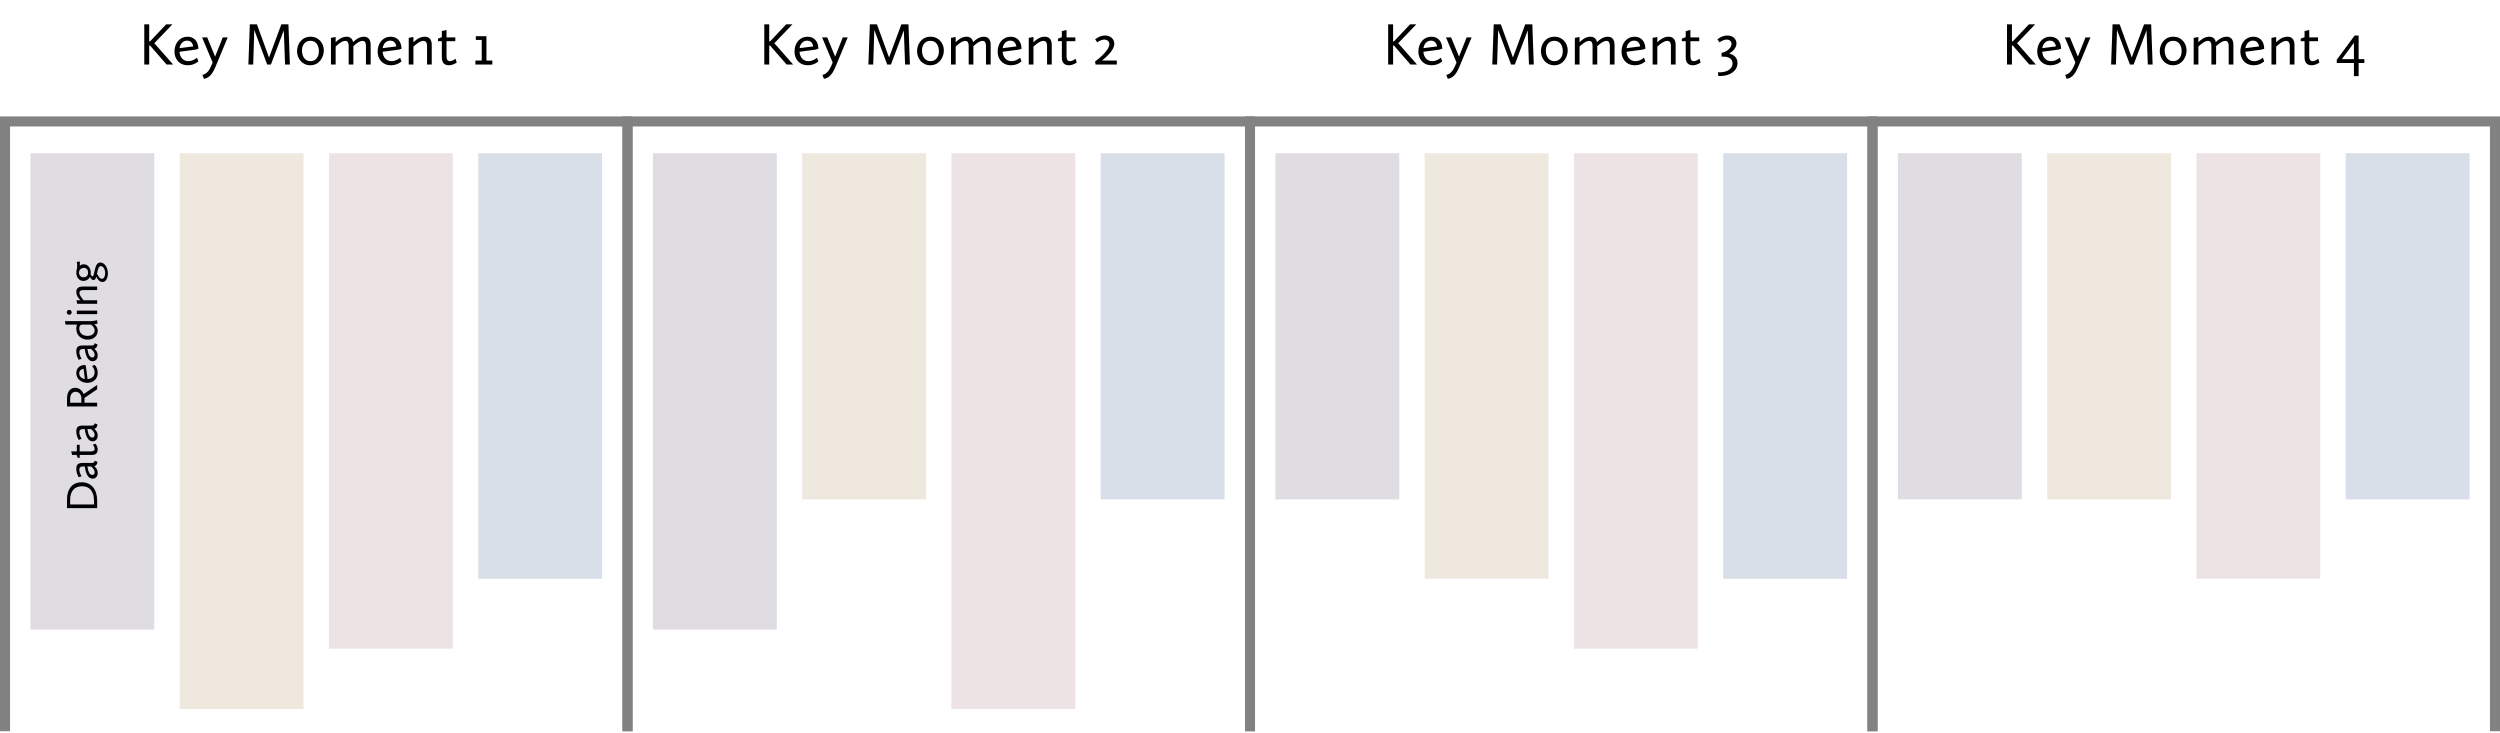
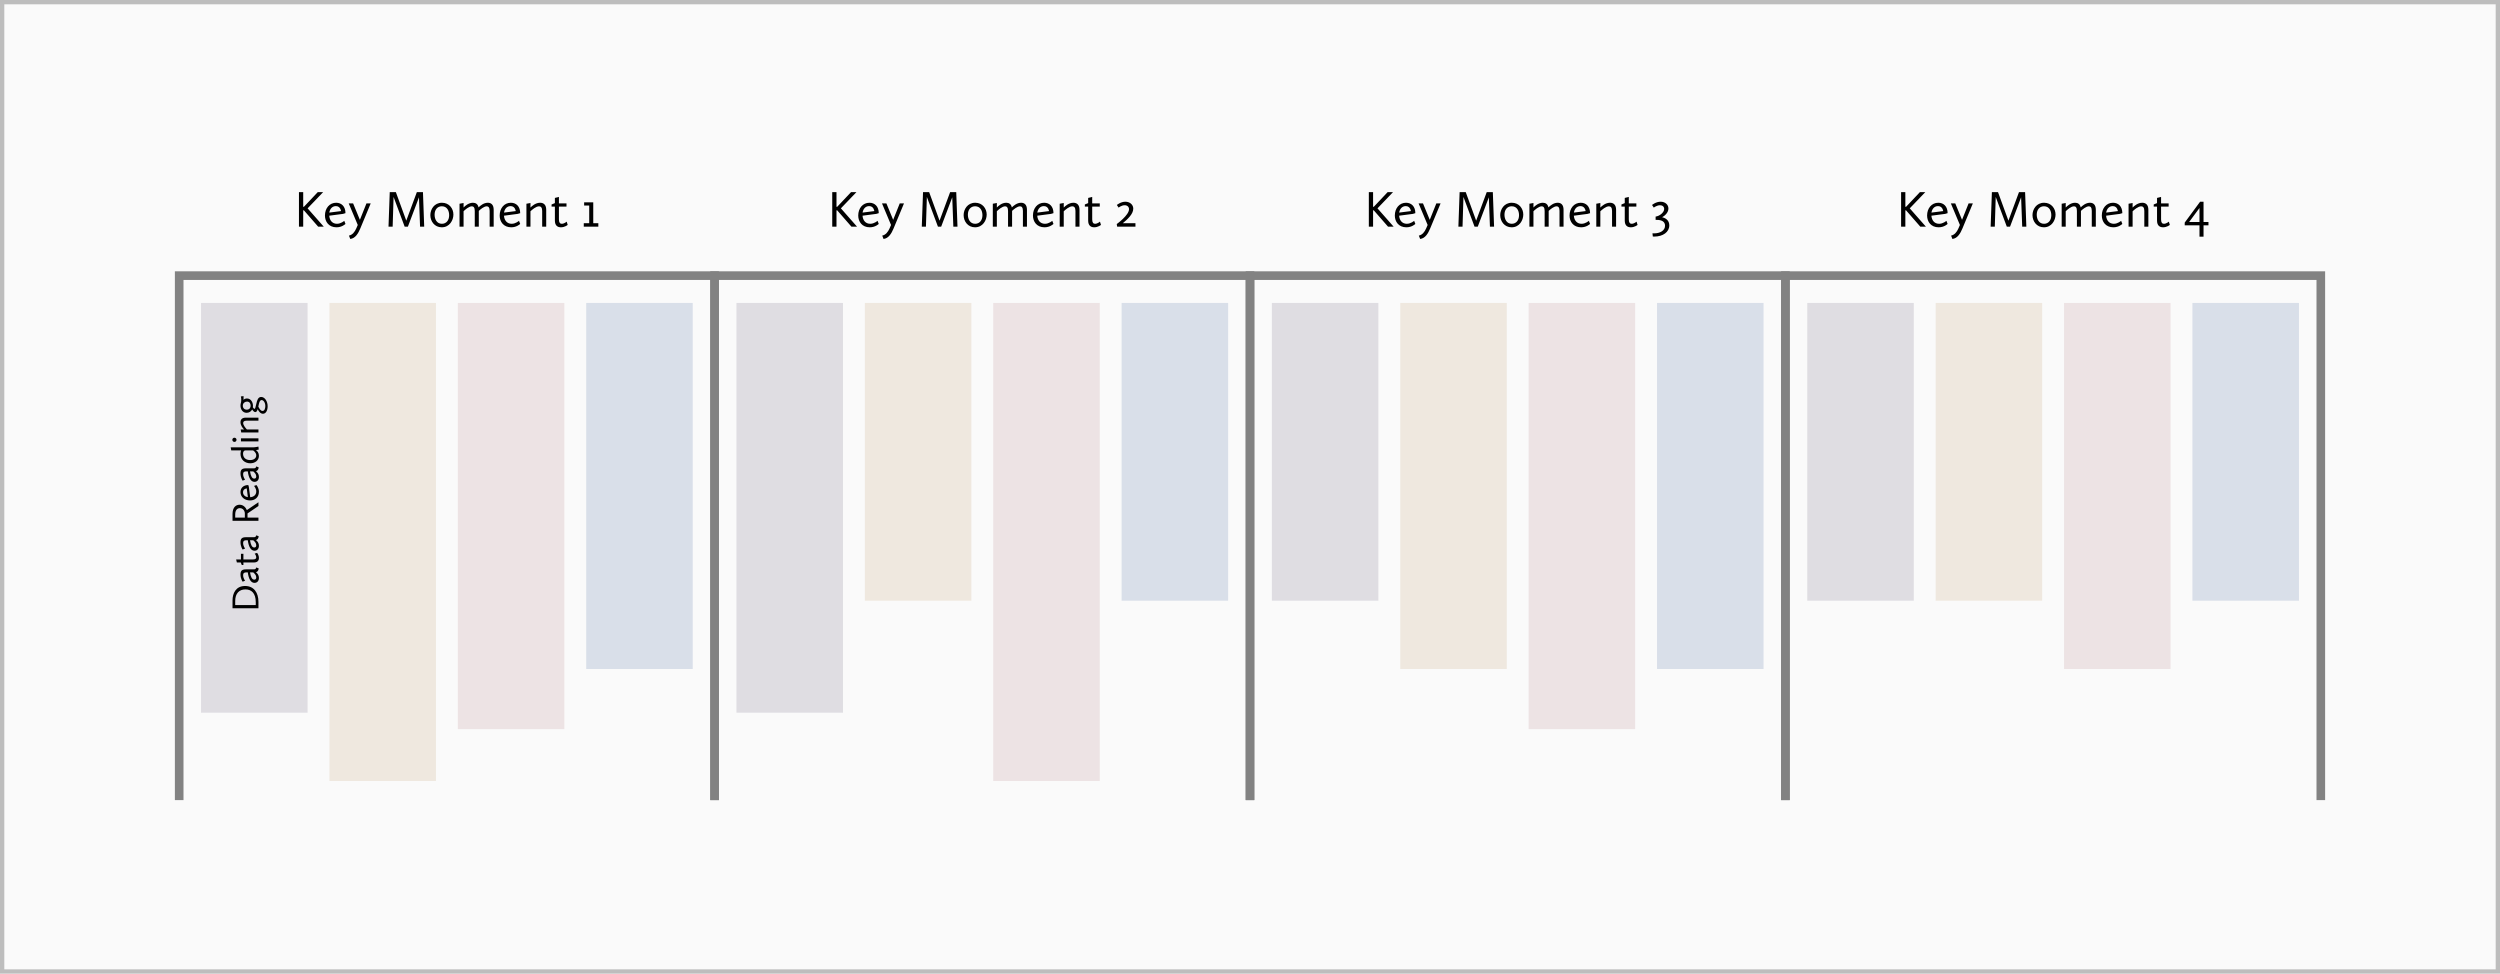
- <svg xmlns="http://www.w3.org/2000/svg" width="996" height="292" viewBox="0 0 996 292" fill="none">
-   <path d="M2 291.324V48.385H250V291.324" stroke="#828282" stroke-width="4" />
-   <path d="M498 291.324V48.385H746V291.324" stroke="#828282" stroke-width="4" />
-   <path d="M250 291.324V48.385H498V291.324" stroke="#828282" stroke-width="4" />
-   <path d="M746 291.324V48.385H994V291.324" stroke="#828282" stroke-width="4" />
-   <rect x="12.121" y="61.039" width="49.347" height="189.796" fill="#DFDDE2" />
-   <rect x="508.121" y="61.039" width="49.347" height="137.918" fill="#DFDDE2" />
-   <rect x="260.121" y="61.039" width="49.347" height="189.796" fill="#DFDDE2" />
-   <rect x="756.121" y="61.039" width="49.347" height="137.918" fill="#DFDDE2" />
-   <rect x="71.594" y="61.039" width="49.347" height="221.429" fill="#EFE8DF" />
-   <rect x="567.594" y="61.039" width="49.347" height="169.551" fill="#EFE8DF" />
-   <rect x="319.594" y="61.039" width="49.347" height="137.918" fill="#EFE8DF" />
-   <rect x="815.594" y="61.039" width="49.347" height="137.918" fill="#EFE8DF" />
-   <rect x="190.531" y="61.039" width="49.347" height="169.551" fill="#D9DFE9" />
-   <rect x="686.531" y="61.039" width="49.347" height="169.551" fill="#D9DFE9" />
-   <rect x="438.531" y="61.039" width="49.347" height="137.918" fill="#D9DFE9" />
-   <rect x="934.531" y="61.039" width="49.347" height="137.918" fill="#D9DFE9" />
-   <rect x="131.062" y="61.039" width="49.347" height="197.388" fill="#EDE3E4" />
-   <rect x="627.059" y="61.039" width="49.347" height="197.388" fill="#EDE3E4" />
-   <rect x="379.062" y="61.039" width="49.347" height="221.429" fill="#EDE3E4" />
-   <rect x="875.059" y="61.039" width="49.347" height="169.551" fill="#EDE3E4" />
-   <path d="M57.477 25.711H59.445V18.151H59.781L66.381 25.711H68.973L61.485 17.215L68.685 9.703H66.189L59.781 16.495H59.445V9.703H57.477V25.711ZM69.517 20.551C69.517 23.383 71.293 25.999 74.87 25.999C77.462 25.999 79.022 24.439 79.022 24.439L78.469 22.999C78.469 22.999 76.933 24.367 75.085 24.367C72.974 24.367 71.677 22.855 71.51 20.623L77.87 19.783L79.022 19.447C79.022 16.351 77.198 14.623 74.701 14.623C71.629 14.623 69.517 17.167 69.517 20.551ZM74.582 16.183C76.742 16.183 76.957 18.487 76.957 18.487L71.534 19.183C71.797 17.503 72.853 16.183 74.582 16.183ZM80.637 29.839L81.237 31.399C83.589 31.111 84.909 28.879 85.893 26.527L90.717 14.911H88.749L85.701 22.543L82.557 14.911H80.517L84.717 24.919L84.021 26.527C83.277 28.231 82.197 29.527 80.637 29.839ZM98.955 25.711H100.875L101.307 11.935L106.443 25.711H107.931L113.067 12.103L113.571 25.711H115.491L114.915 9.703H112.083L107.187 22.927L102.363 9.703H99.531L98.955 25.711ZM118.337 20.359C118.337 23.215 120.281 25.999 123.617 25.999C127.241 25.999 129.017 22.735 129.017 20.095C129.017 17.311 127.073 14.623 123.713 14.623C120.137 14.623 118.337 17.671 118.337 20.359ZM120.305 20.143C120.305 17.815 121.625 16.255 123.665 16.255C126.089 16.255 127.049 18.343 127.049 20.407C127.049 22.735 125.729 24.367 123.689 24.367C121.337 24.367 120.305 22.255 120.305 20.143ZM131.854 25.711H133.726V18.559C134.35 17.935 136.174 16.279 137.566 16.279C138.31 16.279 138.91 16.783 138.91 18.391V25.711H140.782V18.391C141.55 17.671 143.182 16.279 144.454 16.279C145.198 16.279 145.798 16.783 145.798 18.391V25.711H147.67V17.863C147.67 15.535 146.494 14.623 144.958 14.623C143.014 14.623 141.406 16.039 140.662 16.783C140.35 15.247 139.342 14.623 138.07 14.623C136.054 14.623 134.398 16.111 133.726 16.831V14.743L131.854 15.079V25.711ZM150.447 20.551C150.447 23.383 152.223 25.999 155.799 25.999C158.391 25.999 159.951 24.439 159.951 24.439L159.399 22.999C159.399 22.999 157.863 24.367 156.015 24.367C153.903 24.367 152.607 22.855 152.439 20.623L158.799 19.783L159.951 19.447C159.951 16.351 158.127 14.623 155.631 14.623C152.559 14.623 150.447 17.167 150.447 20.551ZM155.511 16.183C157.671 16.183 157.887 18.487 157.887 18.487L152.463 19.183C152.727 17.503 153.783 16.183 155.511 16.183ZM162.839 25.711H164.711V18.583C165.407 17.911 167.255 16.279 168.671 16.279C169.487 16.279 170.135 16.783 170.135 18.391V25.711H172.007V17.863C172.007 15.535 170.783 14.623 169.175 14.623C167.087 14.623 165.407 16.135 164.711 16.855V14.743L162.839 15.079V25.711ZM176.023 22.855C176.023 25.063 177.127 25.999 178.831 25.999C180.631 25.999 181.951 24.895 181.951 24.895L181.495 23.383C181.495 23.383 180.343 24.367 179.215 24.367C178.399 24.367 177.895 23.791 177.895 22.351V16.423H181.399V14.911H177.895V11.935L176.023 12.391V14.791L174.487 15.415V16.423H176.023V22.855ZM189.404 25.711H196.148V24.103H193.796V14.431H189.572V15.919H191.924V24.103H189.404V25.711Z" fill="black" />
-   <path d="M553.043 25.711H555.011V18.151H555.347L561.947 25.711H564.539L557.051 17.215L564.251 9.703H561.755L555.347 16.495H555.011V9.703H553.043V25.711ZM565.084 20.551C565.084 23.383 566.86 25.999 570.436 25.999C573.028 25.999 574.588 24.439 574.588 24.439L574.036 22.999C574.036 22.999 572.5 24.367 570.652 24.367C568.54 24.367 567.244 22.855 567.076 20.623L573.436 19.783L574.588 19.447C574.588 16.351 572.764 14.623 570.268 14.623C567.196 14.623 565.084 17.167 565.084 20.551ZM570.148 16.183C572.308 16.183 572.524 18.487 572.524 18.487L567.1 19.183C567.364 17.503 568.42 16.183 570.148 16.183ZM576.203 29.839L576.803 31.399C579.155 31.111 580.475 28.879 581.459 26.527L586.283 14.911H584.315L581.267 22.543L578.123 14.911H576.083L580.283 24.919L579.587 26.527C578.843 28.231 577.763 29.527 576.203 29.839ZM594.522 25.711H596.442L596.874 11.935L602.01 25.711H603.498L608.634 12.103L609.138 25.711H611.058L610.482 9.703H607.65L602.754 22.927L597.93 9.703H595.098L594.522 25.711ZM613.904 20.359C613.904 23.215 615.848 25.999 619.184 25.999C622.808 25.999 624.584 22.735 624.584 20.095C624.584 17.311 622.64 14.623 619.28 14.623C615.704 14.623 613.904 17.671 613.904 20.359ZM615.872 20.143C615.872 17.815 617.192 16.255 619.232 16.255C621.656 16.255 622.616 18.343 622.616 20.407C622.616 22.735 621.296 24.367 619.256 24.367C616.904 24.367 615.872 22.255 615.872 20.143ZM627.421 25.711H629.293V18.559C629.917 17.935 631.741 16.279 633.133 16.279C633.877 16.279 634.477 16.783 634.477 18.391V25.711H636.349V18.391C637.117 17.671 638.749 16.279 640.021 16.279C640.765 16.279 641.365 16.783 641.365 18.391V25.711H643.237V17.863C643.237 15.535 642.061 14.623 640.525 14.623C638.581 14.623 636.973 16.039 636.229 16.783C635.917 15.247 634.909 14.623 633.637 14.623C631.621 14.623 629.965 16.111 629.293 16.831V14.743L627.421 15.079V25.711ZM646.014 20.551C646.014 23.383 647.79 25.999 651.366 25.999C653.958 25.999 655.518 24.439 655.518 24.439L654.966 22.999C654.966 22.999 653.43 24.367 651.582 24.367C649.47 24.367 648.174 22.855 648.006 20.623L654.366 19.783L655.518 19.447C655.518 16.351 653.694 14.623 651.198 14.623C648.126 14.623 646.014 17.167 646.014 20.551ZM651.078 16.183C653.238 16.183 653.454 18.487 653.454 18.487L648.03 19.183C648.294 17.503 649.35 16.183 651.078 16.183ZM658.405 25.711H660.277V18.583C660.973 17.911 662.821 16.279 664.237 16.279C665.053 16.279 665.701 16.783 665.701 18.391V25.711H667.573V17.863C667.573 15.535 666.349 14.623 664.741 14.623C662.653 14.623 660.973 16.135 660.277 16.855V14.743L658.405 15.079V25.711ZM671.589 22.855C671.589 25.063 672.693 25.999 674.397 25.999C676.197 25.999 677.517 24.895 677.517 24.895L677.061 23.383C677.061 23.383 675.909 24.367 674.781 24.367C673.965 24.367 673.461 23.791 673.461 22.351V16.423H676.965V14.911H673.461V11.935L671.589 12.391V14.791L670.053 15.415V16.423H671.589V22.855ZM684.418 28.783L684.586 30.271C684.802 30.295 685.018 30.295 685.234 30.295C689.314 30.295 692.218 28.183 692.218 25.111C692.218 23.215 691.042 21.799 688.906 21.343C690.274 20.551 691.81 19.111 691.81 17.311C691.81 15.439 690.25 14.143 688.186 14.143C685.978 14.143 684.226 15.655 684.226 15.655L685.042 16.879C685.042 16.879 686.41 15.775 687.946 15.775C689.074 15.775 689.842 16.447 689.842 17.503C689.842 19.183 687.634 20.839 685.882 21.031V22.567H686.554C688.354 22.567 690.25 23.191 690.25 25.255C690.25 27.559 687.898 28.807 685.138 28.807C684.898 28.807 684.658 28.807 684.418 28.783Z" fill="black" />
-   <path d="M304.493 25.711H306.461V18.151H306.797L313.397 25.711H315.989L308.501 17.215L315.701 9.703H313.205L306.797 16.495H306.461V9.703H304.493V25.711ZM316.533 20.551C316.533 23.383 318.309 25.999 321.885 25.999C324.477 25.999 326.037 24.439 326.037 24.439L325.485 22.999C325.485 22.999 323.949 24.367 322.101 24.367C319.989 24.367 318.693 22.855 318.525 20.623L324.885 19.783L326.037 19.447C326.037 16.351 324.213 14.623 321.717 14.623C318.645 14.623 316.533 17.167 316.533 20.551ZM321.597 16.183C323.757 16.183 323.973 18.487 323.973 18.487L318.549 19.183C318.813 17.503 319.869 16.183 321.597 16.183ZM327.652 29.839L328.252 31.399C330.604 31.111 331.924 28.879 332.908 26.527L337.732 14.911H335.764L332.716 22.543L329.572 14.911H327.532L331.732 24.919L331.036 26.527C330.292 28.231 329.212 29.527 327.652 29.839ZM345.971 25.711H347.891L348.323 11.935L353.459 25.711H354.947L360.083 12.103L360.587 25.711H362.507L361.931 9.703H359.099L354.203 22.927L349.379 9.703H346.547L345.971 25.711ZM365.353 20.359C365.353 23.215 367.297 25.999 370.633 25.999C374.257 25.999 376.033 22.735 376.033 20.095C376.033 17.311 374.089 14.623 370.729 14.623C367.153 14.623 365.353 17.671 365.353 20.359ZM367.321 20.143C367.321 17.815 368.641 16.255 370.681 16.255C373.105 16.255 374.065 18.343 374.065 20.407C374.065 22.735 372.745 24.367 370.705 24.367C368.353 24.367 367.321 22.255 367.321 20.143ZM378.87 25.711H380.742V18.559C381.366 17.935 383.19 16.279 384.582 16.279C385.326 16.279 385.926 16.783 385.926 18.391V25.711H387.798V18.391C388.566 17.671 390.198 16.279 391.47 16.279C392.214 16.279 392.814 16.783 392.814 18.391V25.711H394.686V17.863C394.686 15.535 393.51 14.623 391.974 14.623C390.03 14.623 388.422 16.039 387.678 16.783C387.366 15.247 386.358 14.623 385.086 14.623C383.07 14.623 381.414 16.111 380.742 16.831V14.743L378.87 15.079V25.711ZM397.463 20.551C397.463 23.383 399.239 25.999 402.815 25.999C405.407 25.999 406.967 24.439 406.967 24.439L406.415 22.999C406.415 22.999 404.879 24.367 403.031 24.367C400.919 24.367 399.623 22.855 399.455 20.623L405.815 19.783L406.967 19.447C406.967 16.351 405.143 14.623 402.647 14.623C399.575 14.623 397.463 17.167 397.463 20.551ZM402.527 16.183C404.687 16.183 404.903 18.487 404.903 18.487L399.479 19.183C399.743 17.503 400.799 16.183 402.527 16.183ZM409.854 25.711H411.726V18.583C412.422 17.911 414.27 16.279 415.686 16.279C416.502 16.279 417.15 16.783 417.15 18.391V25.711H419.022V17.863C419.022 15.535 417.798 14.623 416.19 14.623C414.102 14.623 412.422 16.135 411.726 16.855V14.743L409.854 15.079V25.711ZM423.038 22.855C423.038 25.063 424.142 25.999 425.846 25.999C427.646 25.999 428.966 24.895 428.966 24.895L428.51 23.383C428.51 23.383 427.358 24.367 426.23 24.367C425.414 24.367 424.91 23.791 424.91 22.351V16.423H428.414V14.911H424.91V11.935L423.038 12.391V14.791L421.502 15.415V16.423H423.038V22.855ZM436.467 25.711H444.939V24.103H439.083C441.171 22.351 443.931 19.927 443.931 17.359C443.931 15.535 442.371 14.143 440.259 14.143C438.099 14.143 436.323 15.655 436.323 15.655L437.139 16.879C437.139 16.879 438.483 15.775 439.947 15.775C441.147 15.775 441.963 16.519 441.963 17.599C441.963 20.431 436.275 24.487 436.275 24.487L436.467 25.711Z" fill="black" />
-   <path d="M799.59 25.711H801.558V18.151H801.894L808.494 25.711H811.086L803.598 17.215L810.798 9.703H808.302L801.894 16.495H801.558V9.703H799.59V25.711ZM811.631 20.551C811.631 23.383 813.407 25.999 816.983 25.999C819.575 25.999 821.135 24.439 821.135 24.439L820.583 22.999C820.583 22.999 819.047 24.367 817.199 24.367C815.087 24.367 813.791 22.855 813.623 20.623L819.983 19.783L821.135 19.447C821.135 16.351 819.311 14.623 816.815 14.623C813.743 14.623 811.631 17.167 811.631 20.551ZM816.695 16.183C818.855 16.183 819.071 18.487 819.071 18.487L813.647 19.183C813.911 17.503 814.967 16.183 816.695 16.183ZM822.75 29.839L823.35 31.399C825.702 31.111 827.022 28.879 828.006 26.527L832.83 14.911H830.862L827.814 22.543L824.67 14.911H822.63L826.83 24.919L826.134 26.527C825.39 28.231 824.31 29.527 822.75 29.839ZM841.068 25.711H842.988L843.42 11.935L848.556 25.711H850.044L855.18 12.103L855.684 25.711H857.604L857.028 9.703H854.196L849.3 22.927L844.476 9.703H841.644L841.068 25.711ZM860.451 20.359C860.451 23.215 862.395 25.999 865.731 25.999C869.355 25.999 871.131 22.735 871.131 20.095C871.131 17.311 869.187 14.623 865.827 14.623C862.251 14.623 860.451 17.671 860.451 20.359ZM862.419 20.143C862.419 17.815 863.739 16.255 865.779 16.255C868.203 16.255 869.163 18.343 869.163 20.407C869.163 22.735 867.843 24.367 865.803 24.367C863.451 24.367 862.419 22.255 862.419 20.143ZM873.967 25.711H875.839V18.559C876.463 17.935 878.287 16.279 879.679 16.279C880.423 16.279 881.023 16.783 881.023 18.391V25.711H882.895V18.391C883.663 17.671 885.295 16.279 886.567 16.279C887.311 16.279 887.911 16.783 887.911 18.391V25.711H889.783V17.863C889.783 15.535 888.607 14.623 887.071 14.623C885.127 14.623 883.519 16.039 882.775 16.783C882.463 15.247 881.455 14.623 880.183 14.623C878.167 14.623 876.511 16.111 875.839 16.831V14.743L873.967 15.079V25.711ZM892.56 20.551C892.56 23.383 894.336 25.999 897.912 25.999C900.504 25.999 902.064 24.439 902.064 24.439L901.512 22.999C901.512 22.999 899.976 24.367 898.128 24.367C896.016 24.367 894.72 22.855 894.552 20.623L900.912 19.783L902.064 19.447C902.064 16.351 900.24 14.623 897.744 14.623C894.672 14.623 892.56 17.167 892.56 20.551ZM897.624 16.183C899.784 16.183 900 18.487 900 18.487L894.576 19.183C894.84 17.503 895.896 16.183 897.624 16.183ZM904.952 25.711H906.824V18.583C907.52 17.911 909.368 16.279 910.784 16.279C911.6 16.279 912.248 16.783 912.248 18.391V25.711H914.12V17.863C914.12 15.535 912.896 14.623 911.288 14.623C909.2 14.623 907.52 16.135 906.824 16.855V14.743L904.952 15.079V25.711ZM918.136 22.855C918.136 25.063 919.24 25.999 920.944 25.999C922.744 25.999 924.064 24.895 924.064 24.895L923.608 23.383C923.608 23.383 922.456 24.367 921.328 24.367C920.512 24.367 920.008 23.791 920.008 22.351V16.423H923.512V14.911H920.008V11.935L918.136 12.391V14.791L916.6 15.415V16.423H918.136V22.855ZM930.965 25.087H937.805V30.343H939.677V25.087H941.957V23.551H939.677V14.143H938.093L930.965 23.815V25.087ZM933.005 23.551L937.805 17.047V23.551H933.005Z" fill="black" />
-   <path d="M38.711 202.452L38.711 199.5C38.711 195.162 36.551 192.138 32.519 192.138C28.253 192.138 26.705 195.54 26.705 198.816L26.705 202.452L38.711 202.452ZM37.469 200.976L27.947 200.976L27.947 199.068C27.947 195.576 29.801 193.722 32.681 193.722C35.345 193.722 37.469 195.306 37.469 199.68L37.469 200.976ZM36.893 190.701C38.081 190.701 38.927 189.819 38.927 188.433C38.927 186.795 37.775 185.913 37.523 185.751C38.189 185.571 38.711 185.139 38.837 184.005L37.703 183.537C37.703 183.537 37.685 184.437 36.623 184.437L32.969 184.437C31.151 184.437 30.395 185.013 30.395 186.777C30.395 188.793 31.385 190.143 31.385 190.143L32.519 189.711C32.519 189.711 31.619 188.523 31.619 187.173C31.619 185.823 32.519 185.841 33.473 185.841L33.779 185.841C34.175 188.919 35.219 190.701 36.893 190.701ZM37.703 188.145C37.703 188.739 37.433 189.207 36.803 189.207C35.759 189.207 35.183 188.127 34.805 185.841L36.299 185.841C36.965 186.417 37.703 187.155 37.703 188.145ZM36.569 181.253C38.225 181.253 38.927 180.425 38.927 179.147C38.927 177.797 38.099 176.807 38.099 176.807L36.965 177.149C36.965 177.149 37.703 178.013 37.703 178.859C37.703 179.471 37.271 179.849 36.191 179.849L31.745 179.849L31.745 177.221L30.611 177.221L30.611 179.849L28.379 179.849L28.721 181.253L30.521 181.253L30.989 182.405L31.745 182.405L31.745 181.253L36.569 181.253ZM36.893 175.812C38.081 175.812 38.927 174.93 38.927 173.544C38.927 171.906 37.775 171.024 37.523 170.862C38.189 170.682 38.711 170.25 38.837 169.116L37.703 168.648C37.703 168.648 37.685 169.548 36.623 169.548L32.969 169.548C31.151 169.548 30.395 170.124 30.395 171.888C30.395 173.904 31.385 175.254 31.385 175.254L32.519 174.822C32.519 174.822 31.619 173.634 31.619 172.284C31.619 170.934 32.519 170.952 33.473 170.952L33.779 170.952C34.175 174.03 35.219 175.812 36.893 175.812ZM37.703 173.256C37.703 173.85 37.433 174.318 36.803 174.318C35.759 174.318 35.183 173.238 34.805 170.952L36.299 170.952C36.965 171.528 37.703 172.266 37.703 173.256ZM38.711 161.934L38.711 160.458L33.653 160.458L33.653 158.532L38.711 155.094L38.711 153.348L33.347 156.984C32.825 155.796 31.727 154.5 29.981 154.5C28.289 154.5 26.705 155.688 26.705 158.784L26.705 161.934L38.711 161.934ZM32.411 160.458L27.947 160.458L27.947 159.054C27.947 156.858 28.991 156.084 30.125 156.084C31.619 156.084 32.411 157.416 32.411 158.568L32.411 160.458ZM34.841 152.517C36.965 152.517 38.927 151.185 38.927 148.503C38.927 146.559 37.757 145.389 37.757 145.389L36.677 145.803C36.677 145.803 37.703 146.955 37.703 148.341C37.703 149.925 36.569 150.897 34.895 151.023L34.265 146.253L34.013 145.389C31.691 145.389 30.395 146.757 30.395 148.629C30.395 150.933 32.303 152.517 34.841 152.517ZM31.565 148.719C31.565 147.099 33.293 146.937 33.293 146.937L33.815 151.005C32.555 150.807 31.565 150.015 31.565 148.719ZM36.893 143.908C38.081 143.908 38.927 143.026 38.927 141.64C38.927 140.002 37.775 139.12 37.523 138.958C38.189 138.778 38.711 138.346 38.837 137.212L37.703 136.744C37.703 136.744 37.685 137.644 36.623 137.644L32.969 137.644C31.151 137.644 30.395 138.22 30.395 139.984C30.395 142 31.385 143.35 31.385 143.35L32.519 142.918C32.519 142.918 31.619 141.73 31.619 140.38C31.619 139.03 32.519 139.048 33.473 139.048L33.779 139.048C34.175 142.126 35.219 143.908 36.893 143.908ZM37.703 141.352C37.703 141.946 37.433 142.414 36.803 142.414C35.759 142.414 35.183 141.334 34.805 139.048L36.299 139.048C36.965 139.624 37.703 140.362 37.703 141.352ZM34.931 135.308C37.163 135.308 38.927 133.94 38.927 131.834C38.927 130.538 38.261 129.656 37.541 129.206C38.099 129.116 38.837 128.954 38.837 128.954L38.711 127.568C38.711 127.568 37.199 127.928 36.209 127.928L25.859 127.928L26.111 129.332L30.683 129.332C30.593 129.548 30.395 130.088 30.395 130.898C30.395 133.796 32.591 135.308 34.931 135.308ZM37.703 131.654C37.703 132.878 36.641 133.814 34.841 133.814C32.771 133.814 31.583 132.608 31.583 130.88C31.583 130.106 31.835 129.368 32.735 129.332L36.227 129.332C36.569 129.548 37.703 130.376 37.703 131.654ZM28.559 124.433C28.559 123.893 28.127 123.461 27.587 123.461C27.047 123.461 26.615 123.893 26.615 124.433C26.615 124.973 27.047 125.405 27.587 125.405C28.127 125.405 28.559 124.973 28.559 124.433ZM38.711 125.153L38.711 123.749L30.611 123.749L30.611 125.153L38.711 125.153ZM38.711 121.04L38.711 119.636L33.365 119.636C32.861 119.114 31.637 117.728 31.637 116.666C31.637 116.054 32.015 115.568 33.221 115.568L38.711 115.568L38.711 114.164L32.825 114.164C31.079 114.164 30.395 115.082 30.395 116.288C30.395 117.854 31.529 119.114 32.069 119.636L30.485 119.636L30.737 121.04L38.711 121.04ZM37.253 111.602C37.793 111.602 38.117 111.044 38.351 110.252C38.819 111.17 39.575 112.358 40.817 112.358C42.257 112.358 42.977 110.648 42.977 108.902C42.977 106.598 41.645 104.582 39.989 104.582C38.513 104.582 38.081 106.166 37.739 107.714C37.397 109.244 37.217 110.09 36.875 110.09C36.641 110.09 36.389 109.748 36.119 109.37C36.155 109.172 36.173 108.956 36.173 108.722C36.173 107.102 35.255 105.284 33.365 105.284C32.573 105.284 32.015 105.68 31.781 105.896C31.799 105.716 31.817 105.464 31.817 105.23L31.817 104.204L30.557 104.33C30.557 104.33 30.737 104.87 30.737 105.392L30.737 106.256C30.737 107.138 30.395 107.642 30.395 108.578C30.395 110.342 31.439 111.926 33.221 111.926C34.355 111.926 35.309 111.332 35.813 110.36C36.155 110.936 36.677 111.602 37.253 111.602ZM40.619 111.062C39.719 111.062 39.179 110.036 38.657 109.082C38.711 108.776 38.765 108.488 38.837 108.182C39.107 106.958 39.395 106.022 40.187 106.022C41.087 106.022 41.897 107.264 41.897 108.794C41.897 109.748 41.591 111.062 40.619 111.062ZM35.093 108.596C35.093 109.892 34.211 110.486 33.311 110.486C32.285 110.486 31.475 109.784 31.475 108.632C31.475 107.354 32.519 106.724 33.437 106.724C34.499 106.724 35.093 107.534 35.093 108.596Z" fill="black" />
+ <svg xmlns="http://www.w3.org/2000/svg" width="1158" height="451" viewBox="0 0 1158 451" fill="none">
+   <rect x="1" y="1" width="1156" height="449" fill="#FAFAFA" stroke="#BDBDBD" stroke-width="2" />
+   <path d="M83 370.613V127.674H331V370.613" stroke="#828282" stroke-width="4" />
+   <path d="M579 370.613V127.674H827V370.613" stroke="#828282" stroke-width="4" />
+   <path d="M331 370.613V127.674H579V370.613" stroke="#828282" stroke-width="4" />
+   <path d="M827 370.613V127.674H1075V370.613" stroke="#828282" stroke-width="4" />
+   <rect x="93.121" y="140.328" width="49.347" height="189.796" fill="#DFDDE2" />
+   <rect x="589.121" y="140.328" width="49.347" height="137.918" fill="#DFDDE2" />
+   <rect x="341.121" y="140.328" width="49.347" height="189.796" fill="#DFDDE2" />
+   <rect x="837.121" y="140.328" width="49.347" height="137.918" fill="#DFDDE2" />
+   <rect x="152.594" y="140.328" width="49.347" height="221.429" fill="#EFE8DF" />
+   <rect x="648.594" y="140.328" width="49.347" height="169.551" fill="#EFE8DF" />
+   <rect x="400.594" y="140.328" width="49.347" height="137.918" fill="#EFE8DF" />
+   <rect x="896.594" y="140.328" width="49.347" height="137.918" fill="#EFE8DF" />
+   <rect x="271.531" y="140.328" width="49.347" height="169.551" fill="#D9DFE9" />
+   <rect x="767.531" y="140.328" width="49.347" height="169.551" fill="#D9DFE9" />
+   <rect x="519.531" y="140.328" width="49.347" height="137.918" fill="#D9DFE9" />
+   <rect x="1015.53" y="140.328" width="49.347" height="137.918" fill="#D9DFE9" />
+   <rect x="212.062" y="140.328" width="49.347" height="197.388" fill="#EDE3E4" />
+   <rect x="708.059" y="140.328" width="49.347" height="197.388" fill="#EDE3E4" />
+   <rect x="460.062" y="140.328" width="49.347" height="221.429" fill="#EDE3E4" />
+   <rect x="956.059" y="140.328" width="49.347" height="169.551" fill="#EDE3E4" />
+   <path d="M138.477 105H140.445V97.44H140.781L147.381 105H149.973L142.485 96.504L149.685 88.992H147.189L140.781 95.784H140.445V88.992H138.477V105ZM150.518 99.84C150.518 102.672 152.294 105.288 155.87 105.288C158.462 105.288 160.022 103.728 160.022 103.728L159.47 102.288C159.47 102.288 157.934 103.656 156.086 103.656C153.974 103.656 152.678 102.144 152.51 99.912L158.87 99.072L160.022 98.736C160.022 95.64 158.198 93.912 155.702 93.912C152.63 93.912 150.518 96.456 150.518 99.84ZM155.582 95.472C157.742 95.472 157.958 97.776 157.958 97.776L152.534 98.472C152.798 96.792 153.854 95.472 155.582 95.472ZM161.637 109.128L162.237 110.688C164.589 110.4 165.909 108.168 166.893 105.816L171.717 94.2H169.749L166.701 101.832L163.557 94.2H161.517L165.717 104.208L165.021 105.816C164.277 107.52 163.197 108.816 161.637 109.128ZM179.955 105H181.875L182.307 91.224L187.443 105H188.931L194.067 91.392L194.571 105H196.491L195.915 88.992H193.083L188.187 102.216L183.363 88.992H180.531L179.955 105ZM199.337 99.648C199.337 102.504 201.281 105.288 204.617 105.288C208.241 105.288 210.017 102.024 210.017 99.384C210.017 96.6 208.073 93.912 204.713 93.912C201.137 93.912 199.337 96.96 199.337 99.648ZM201.305 99.432C201.305 97.104 202.625 95.544 204.665 95.544C207.089 95.544 208.049 97.632 208.049 99.696C208.049 102.024 206.729 103.656 204.689 103.656C202.337 103.656 201.305 101.544 201.305 99.432ZM212.854 105H214.726V97.848C215.35 97.224 217.174 95.568 218.566 95.568C219.31 95.568 219.91 96.072 219.91 97.68V105H221.782V97.68C222.55 96.96 224.182 95.568 225.454 95.568C226.198 95.568 226.798 96.072 226.798 97.68V105H228.67V97.152C228.67 94.824 227.494 93.912 225.958 93.912C224.014 93.912 222.406 95.328 221.662 96.072C221.35 94.536 220.342 93.912 219.07 93.912C217.054 93.912 215.398 95.4 214.726 96.12V94.032L212.854 94.368V105ZM231.447 99.84C231.447 102.672 233.223 105.288 236.799 105.288C239.391 105.288 240.951 103.728 240.951 103.728L240.399 102.288C240.399 102.288 238.863 103.656 237.015 103.656C234.903 103.656 233.607 102.144 233.439 99.912L239.799 99.072L240.951 98.736C240.951 95.64 239.127 93.912 236.631 93.912C233.559 93.912 231.447 96.456 231.447 99.84ZM236.511 95.472C238.671 95.472 238.887 97.776 238.887 97.776L233.463 98.472C233.727 96.792 234.783 95.472 236.511 95.472ZM243.839 105H245.711V97.872C246.407 97.2 248.255 95.568 249.671 95.568C250.487 95.568 251.135 96.072 251.135 97.68V105H253.007V97.152C253.007 94.824 251.783 93.912 250.175 93.912C248.087 93.912 246.407 95.424 245.711 96.144V94.032L243.839 94.368V105ZM257.023 102.144C257.023 104.352 258.127 105.288 259.831 105.288C261.631 105.288 262.951 104.184 262.951 104.184L262.495 102.672C262.495 102.672 261.343 103.656 260.215 103.656C259.399 103.656 258.895 103.08 258.895 101.64V95.712H262.399V94.2H258.895V91.224L257.023 91.68V94.08L255.487 94.704V95.712H257.023V102.144ZM270.404 105H277.148V103.392H274.796V93.72H270.572V95.208H272.924V103.392H270.404V105Z" fill="black" />
+   <path d="M634.043 105H636.011V97.44H636.347L642.947 105H645.539L638.051 96.504L645.251 88.992H642.755L636.347 95.784H636.011V88.992H634.043V105ZM646.084 99.84C646.084 102.672 647.86 105.288 651.436 105.288C654.028 105.288 655.588 103.728 655.588 103.728L655.036 102.288C655.036 102.288 653.5 103.656 651.652 103.656C649.54 103.656 648.244 102.144 648.076 99.912L654.436 99.072L655.588 98.736C655.588 95.64 653.764 93.912 651.268 93.912C648.196 93.912 646.084 96.456 646.084 99.84ZM651.148 95.472C653.308 95.472 653.524 97.776 653.524 97.776L648.1 98.472C648.364 96.792 649.42 95.472 651.148 95.472ZM657.203 109.128L657.803 110.688C660.155 110.4 661.475 108.168 662.459 105.816L667.283 94.2H665.315L662.267 101.832L659.123 94.2H657.083L661.283 104.208L660.587 105.816C659.843 107.52 658.763 108.816 657.203 109.128ZM675.522 105H677.442L677.874 91.224L683.01 105H684.498L689.634 91.392L690.138 105H692.058L691.482 88.992H688.65L683.754 102.216L678.93 88.992H676.098L675.522 105ZM694.904 99.648C694.904 102.504 696.848 105.288 700.184 105.288C703.808 105.288 705.584 102.024 705.584 99.384C705.584 96.6 703.64 93.912 700.28 93.912C696.704 93.912 694.904 96.96 694.904 99.648ZM696.872 99.432C696.872 97.104 698.192 95.544 700.232 95.544C702.656 95.544 703.616 97.632 703.616 99.696C703.616 102.024 702.296 103.656 700.256 103.656C697.904 103.656 696.872 101.544 696.872 99.432ZM708.421 105H710.293V97.848C710.917 97.224 712.741 95.568 714.133 95.568C714.877 95.568 715.477 96.072 715.477 97.68V105H717.349V97.68C718.117 96.96 719.749 95.568 721.021 95.568C721.765 95.568 722.365 96.072 722.365 97.68V105H724.237V97.152C724.237 94.824 723.061 93.912 721.525 93.912C719.581 93.912 717.973 95.328 717.229 96.072C716.917 94.536 715.909 93.912 714.637 93.912C712.621 93.912 710.965 95.4 710.293 96.12V94.032L708.421 94.368V105ZM727.014 99.84C727.014 102.672 728.79 105.288 732.366 105.288C734.958 105.288 736.518 103.728 736.518 103.728L735.966 102.288C735.966 102.288 734.43 103.656 732.582 103.656C730.47 103.656 729.174 102.144 729.006 99.912L735.366 99.072L736.518 98.736C736.518 95.64 734.694 93.912 732.198 93.912C729.126 93.912 727.014 96.456 727.014 99.84ZM732.078 95.472C734.238 95.472 734.454 97.776 734.454 97.776L729.03 98.472C729.294 96.792 730.35 95.472 732.078 95.472ZM739.405 105H741.277V97.872C741.973 97.2 743.821 95.568 745.237 95.568C746.053 95.568 746.701 96.072 746.701 97.68V105H748.573V97.152C748.573 94.824 747.349 93.912 745.741 93.912C743.653 93.912 741.973 95.424 741.277 96.144V94.032L739.405 94.368V105ZM752.589 102.144C752.589 104.352 753.693 105.288 755.397 105.288C757.197 105.288 758.517 104.184 758.517 104.184L758.061 102.672C758.061 102.672 756.909 103.656 755.781 103.656C754.965 103.656 754.461 103.08 754.461 101.64V95.712H757.965V94.2H754.461V91.224L752.589 91.68V94.08L751.053 94.704V95.712H752.589V102.144ZM765.418 108.072L765.586 109.56C765.802 109.584 766.018 109.584 766.234 109.584C770.314 109.584 773.218 107.472 773.218 104.4C773.218 102.504 772.042 101.088 769.906 100.632C771.274 99.84 772.81 98.4 772.81 96.6C772.81 94.728 771.25 93.432 769.186 93.432C766.978 93.432 765.226 94.944 765.226 94.944L766.042 96.168C766.042 96.168 767.41 95.064 768.946 95.064C770.074 95.064 770.842 95.736 770.842 96.792C770.842 98.472 768.634 100.128 766.882 100.32V101.856H767.554C769.354 101.856 771.25 102.48 771.25 104.544C771.25 106.848 768.898 108.096 766.138 108.096C765.898 108.096 765.658 108.096 765.418 108.072Z" fill="black" />
+   <path d="M385.493 105H387.461V97.44H387.797L394.397 105H396.989L389.501 96.504L396.701 88.992H394.205L387.797 95.784H387.461V88.992H385.493V105ZM397.533 99.84C397.533 102.672 399.309 105.288 402.885 105.288C405.477 105.288 407.037 103.728 407.037 103.728L406.485 102.288C406.485 102.288 404.949 103.656 403.101 103.656C400.989 103.656 399.693 102.144 399.525 99.912L405.885 99.072L407.037 98.736C407.037 95.64 405.213 93.912 402.717 93.912C399.645 93.912 397.533 96.456 397.533 99.84ZM402.597 95.472C404.757 95.472 404.973 97.776 404.973 97.776L399.549 98.472C399.813 96.792 400.869 95.472 402.597 95.472ZM408.652 109.128L409.252 110.688C411.604 110.4 412.924 108.168 413.908 105.816L418.732 94.2H416.764L413.716 101.832L410.572 94.2H408.532L412.732 104.208L412.036 105.816C411.292 107.52 410.212 108.816 408.652 109.128ZM426.971 105H428.891L429.323 91.224L434.459 105H435.947L441.083 91.392L441.587 105H443.507L442.931 88.992H440.099L435.203 102.216L430.379 88.992H427.547L426.971 105ZM446.353 99.648C446.353 102.504 448.297 105.288 451.633 105.288C455.257 105.288 457.033 102.024 457.033 99.384C457.033 96.6 455.089 93.912 451.729 93.912C448.153 93.912 446.353 96.96 446.353 99.648ZM448.321 99.432C448.321 97.104 449.641 95.544 451.681 95.544C454.105 95.544 455.065 97.632 455.065 99.696C455.065 102.024 453.745 103.656 451.705 103.656C449.353 103.656 448.321 101.544 448.321 99.432ZM459.87 105H461.742V97.848C462.366 97.224 464.19 95.568 465.582 95.568C466.326 95.568 466.926 96.072 466.926 97.68V105H468.798V97.68C469.566 96.96 471.198 95.568 472.47 95.568C473.214 95.568 473.814 96.072 473.814 97.68V105H475.686V97.152C475.686 94.824 474.51 93.912 472.974 93.912C471.03 93.912 469.422 95.328 468.678 96.072C468.366 94.536 467.358 93.912 466.086 93.912C464.07 93.912 462.414 95.4 461.742 96.12V94.032L459.87 94.368V105ZM478.463 99.84C478.463 102.672 480.239 105.288 483.815 105.288C486.407 105.288 487.967 103.728 487.967 103.728L487.415 102.288C487.415 102.288 485.879 103.656 484.031 103.656C481.919 103.656 480.623 102.144 480.455 99.912L486.815 99.072L487.967 98.736C487.967 95.64 486.143 93.912 483.647 93.912C480.575 93.912 478.463 96.456 478.463 99.84ZM483.527 95.472C485.687 95.472 485.903 97.776 485.903 97.776L480.479 98.472C480.743 96.792 481.799 95.472 483.527 95.472ZM490.854 105H492.726V97.872C493.422 97.2 495.27 95.568 496.686 95.568C497.502 95.568 498.15 96.072 498.15 97.68V105H500.022V97.152C500.022 94.824 498.798 93.912 497.19 93.912C495.102 93.912 493.422 95.424 492.726 96.144V94.032L490.854 94.368V105ZM504.038 102.144C504.038 104.352 505.142 105.288 506.846 105.288C508.646 105.288 509.966 104.184 509.966 104.184L509.51 102.672C509.51 102.672 508.358 103.656 507.23 103.656C506.414 103.656 505.91 103.08 505.91 101.64V95.712H509.414V94.2H505.91V91.224L504.038 91.68V94.08L502.502 94.704V95.712H504.038V102.144ZM517.467 105H525.939V103.392H520.083C522.171 101.64 524.931 99.216 524.931 96.648C524.931 94.824 523.371 93.432 521.259 93.432C519.099 93.432 517.323 94.944 517.323 94.944L518.139 96.168C518.139 96.168 519.483 95.064 520.947 95.064C522.147 95.064 522.963 95.808 522.963 96.888C522.963 99.72 517.275 103.776 517.275 103.776L517.467 105Z" fill="black" />
+   <path d="M880.59 105H882.558V97.44H882.894L889.494 105H892.086L884.598 96.504L891.798 88.992H889.302L882.894 95.784H882.558V88.992H880.59V105ZM892.631 99.84C892.631 102.672 894.407 105.288 897.983 105.288C900.575 105.288 902.135 103.728 902.135 103.728L901.583 102.288C901.583 102.288 900.047 103.656 898.199 103.656C896.087 103.656 894.791 102.144 894.623 99.912L900.983 99.072L902.135 98.736C902.135 95.64 900.311 93.912 897.815 93.912C894.743 93.912 892.631 96.456 892.631 99.84ZM897.695 95.472C899.855 95.472 900.071 97.776 900.071 97.776L894.647 98.472C894.911 96.792 895.967 95.472 897.695 95.472ZM903.75 109.128L904.35 110.688C906.702 110.4 908.022 108.168 909.006 105.816L913.83 94.2H911.862L908.814 101.832L905.67 94.2H903.63L907.83 104.208L907.134 105.816C906.39 107.52 905.31 108.816 903.75 109.128ZM922.068 105H923.988L924.42 91.224L929.556 105H931.044L936.18 91.392L936.684 105H938.604L938.028 88.992H935.196L930.3 102.216L925.476 88.992H922.644L922.068 105ZM941.451 99.648C941.451 102.504 943.395 105.288 946.731 105.288C950.355 105.288 952.131 102.024 952.131 99.384C952.131 96.6 950.187 93.912 946.827 93.912C943.251 93.912 941.451 96.96 941.451 99.648ZM943.419 99.432C943.419 97.104 944.739 95.544 946.779 95.544C949.203 95.544 950.163 97.632 950.163 99.696C950.163 102.024 948.843 103.656 946.803 103.656C944.451 103.656 943.419 101.544 943.419 99.432ZM954.967 105H956.839V97.848C957.463 97.224 959.287 95.568 960.679 95.568C961.423 95.568 962.023 96.072 962.023 97.68V105H963.895V97.68C964.663 96.96 966.295 95.568 967.567 95.568C968.311 95.568 968.911 96.072 968.911 97.68V105H970.783V97.152C970.783 94.824 969.607 93.912 968.071 93.912C966.127 93.912 964.519 95.328 963.775 96.072C963.463 94.536 962.455 93.912 961.183 93.912C959.167 93.912 957.511 95.4 956.839 96.12V94.032L954.967 94.368V105ZM973.56 99.84C973.56 102.672 975.336 105.288 978.912 105.288C981.504 105.288 983.064 103.728 983.064 103.728L982.512 102.288C982.512 102.288 980.976 103.656 979.128 103.656C977.016 103.656 975.72 102.144 975.552 99.912L981.912 99.072L983.064 98.736C983.064 95.64 981.24 93.912 978.744 93.912C975.672 93.912 973.56 96.456 973.56 99.84ZM978.624 95.472C980.784 95.472 981 97.776 981 97.776L975.576 98.472C975.84 96.792 976.896 95.472 978.624 95.472ZM985.952 105H987.824V97.872C988.52 97.2 990.368 95.568 991.784 95.568C992.6 95.568 993.248 96.072 993.248 97.68V105H995.12V97.152C995.12 94.824 993.896 93.912 992.288 93.912C990.2 93.912 988.52 95.424 987.824 96.144V94.032L985.952 94.368V105ZM999.136 102.144C999.136 104.352 1000.24 105.288 1001.94 105.288C1003.74 105.288 1005.06 104.184 1005.06 104.184L1004.61 102.672C1004.61 102.672 1003.46 103.656 1002.33 103.656C1001.51 103.656 1001.01 103.08 1001.01 101.64V95.712H1004.51V94.2H1001.01V91.224L999.136 91.68V94.08L997.6 94.704V95.712H999.136V102.144ZM1011.96 104.376H1018.8V109.632H1020.68V104.376H1022.96V102.84H1020.68V93.432H1019.09L1011.96 103.104V104.376ZM1014 102.84L1018.8 96.336V102.84H1014Z" fill="black" />
+   <path d="M119.711 281.741L119.711 278.789C119.711 274.451 117.551 271.427 113.519 271.427C109.253 271.427 107.705 274.829 107.705 278.105L107.705 281.741L119.711 281.741ZM118.469 280.265L108.947 280.265L108.947 278.357C108.947 274.865 110.801 273.011 113.681 273.011C116.345 273.011 118.469 274.595 118.469 278.969L118.469 280.265ZM117.893 269.99C119.081 269.99 119.927 269.108 119.927 267.722C119.927 266.084 118.775 265.202 118.523 265.04C119.189 264.86 119.711 264.428 119.837 263.294L118.703 262.826C118.703 262.826 118.685 263.726 117.623 263.726L113.969 263.726C112.151 263.726 111.395 264.302 111.395 266.066C111.395 268.082 112.385 269.432 112.385 269.432L113.519 269C113.519 269 112.619 267.812 112.619 266.462C112.619 265.112 113.519 265.13 114.473 265.13L114.779 265.13C115.175 268.208 116.219 269.99 117.893 269.99ZM118.703 267.434C118.703 268.028 118.433 268.496 117.803 268.496C116.759 268.496 116.183 267.416 115.805 265.13L117.299 265.13C117.965 265.706 118.703 266.444 118.703 267.434ZM117.569 260.543C119.225 260.543 119.927 259.715 119.927 258.437C119.927 257.087 119.099 256.097 119.099 256.097L117.965 256.439C117.965 256.439 118.703 257.303 118.703 258.149C118.703 258.761 118.271 259.139 117.191 259.139L112.745 259.139L112.745 256.511L111.611 256.511L111.611 259.139L109.379 259.139L109.721 260.543L111.521 260.543L111.989 261.695L112.745 261.695L112.745 260.543L117.569 260.543ZM117.893 255.101C119.081 255.101 119.927 254.219 119.927 252.833C119.927 251.195 118.775 250.313 118.523 250.151C119.189 249.971 119.711 249.539 119.837 248.405L118.703 247.937C118.703 247.937 118.685 248.837 117.623 248.837L113.969 248.837C112.151 248.837 111.395 249.413 111.395 251.177C111.395 253.193 112.385 254.543 112.385 254.543L113.519 254.111C113.519 254.111 112.619 252.923 112.619 251.573C112.619 250.223 113.519 250.241 114.473 250.241L114.779 250.241C115.175 253.319 116.219 255.101 117.893 255.101ZM118.703 252.545C118.703 253.139 118.433 253.607 117.803 253.607C116.759 253.607 116.183 252.527 115.805 250.241L117.299 250.241C117.965 250.817 118.703 251.555 118.703 252.545ZM119.711 241.223L119.711 239.747L114.653 239.747L114.653 237.821L119.711 234.383L119.711 232.637L114.347 236.273C113.825 235.085 112.727 233.789 110.981 233.789C109.289 233.789 107.705 234.977 107.705 238.073L107.705 241.223L119.711 241.223ZM113.411 239.747L108.947 239.747L108.947 238.343C108.947 236.147 109.991 235.373 111.125 235.373C112.619 235.373 113.411 236.705 113.411 237.857L113.411 239.747ZM115.841 231.806C117.965 231.806 119.927 230.474 119.927 227.792C119.927 225.848 118.757 224.678 118.757 224.678L117.677 225.092C117.677 225.092 118.703 226.244 118.703 227.63C118.703 229.214 117.569 230.186 115.895 230.312L115.265 225.542L115.013 224.678C112.691 224.678 111.395 226.046 111.395 227.918C111.395 230.222 113.303 231.806 115.841 231.806ZM112.565 228.008C112.565 226.388 114.293 226.226 114.293 226.226L114.815 230.294C113.555 230.096 112.565 229.304 112.565 228.008ZM117.893 223.197C119.081 223.197 119.927 222.315 119.927 220.929C119.927 219.291 118.775 218.409 118.523 218.247C119.189 218.067 119.711 217.635 119.837 216.501L118.703 216.033C118.703 216.033 118.685 216.933 117.623 216.933L113.969 216.933C112.151 216.933 111.395 217.509 111.395 219.273C111.395 221.289 112.385 222.639 112.385 222.639L113.519 222.207C113.519 222.207 112.619 221.019 112.619 219.669C112.619 218.319 113.519 218.337 114.473 218.337L114.779 218.337C115.175 221.415 116.219 223.197 117.893 223.197ZM118.703 220.641C118.703 221.235 118.433 221.703 117.803 221.703C116.759 221.703 116.183 220.623 115.805 218.337L117.299 218.337C117.965 218.913 118.703 219.651 118.703 220.641ZM115.931 214.597C118.163 214.597 119.927 213.229 119.927 211.123C119.927 209.827 119.261 208.945 118.541 208.495C119.099 208.405 119.837 208.243 119.837 208.243L119.711 206.857C119.711 206.857 118.199 207.217 117.209 207.217L106.859 207.217L107.111 208.621L111.683 208.621C111.593 208.837 111.395 209.377 111.395 210.187C111.395 213.085 113.591 214.597 115.931 214.597ZM118.703 210.943C118.703 212.167 117.641 213.103 115.841 213.103C113.771 213.103 112.583 211.897 112.583 210.169C112.583 209.395 112.835 208.657 113.735 208.621L117.227 208.621C117.569 208.837 118.703 209.665 118.703 210.943ZM109.559 203.722C109.559 203.182 109.127 202.75 108.587 202.75C108.047 202.75 107.615 203.182 107.615 203.722C107.615 204.262 108.047 204.694 108.587 204.694C109.127 204.694 109.559 204.262 109.559 203.722ZM119.711 204.442L119.711 203.038L111.611 203.038L111.611 204.442L119.711 204.442ZM119.711 200.329L119.711 198.925L114.365 198.925C113.861 198.403 112.637 197.017 112.637 195.955C112.637 195.343 113.015 194.857 114.221 194.857L119.711 194.857L119.711 193.453L113.825 193.453C112.079 193.453 111.395 194.371 111.395 195.577C111.395 197.143 112.529 198.403 113.069 198.925L111.485 198.925L111.737 200.329L119.711 200.329ZM118.253 190.891C118.793 190.891 119.117 190.333 119.351 189.541C119.819 190.459 120.575 191.647 121.817 191.647C123.257 191.647 123.977 189.937 123.977 188.191C123.977 185.887 122.645 183.871 120.989 183.871C119.513 183.871 119.081 185.455 118.739 187.003C118.397 188.533 118.217 189.379 117.875 189.379C117.641 189.379 117.389 189.037 117.119 188.659C117.155 188.461 117.173 188.245 117.173 188.011C117.173 186.391 116.255 184.573 114.365 184.573C113.573 184.573 113.015 184.969 112.781 185.185C112.799 185.005 112.817 184.753 112.817 184.519L112.817 183.493L111.557 183.619C111.557 183.619 111.737 184.159 111.737 184.681L111.737 185.545C111.737 186.427 111.395 186.931 111.395 187.867C111.395 189.631 112.439 191.215 114.221 191.215C115.355 191.215 116.309 190.621 116.813 189.649C117.155 190.225 117.677 190.891 118.253 190.891ZM121.619 190.351C120.719 190.351 120.179 189.325 119.657 188.371C119.711 188.065 119.765 187.777 119.837 187.471C120.107 186.247 120.395 185.311 121.187 185.311C122.087 185.311 122.897 186.553 122.897 188.083C122.897 189.037 122.591 190.351 121.619 190.351ZM116.093 187.885C116.093 189.181 115.211 189.775 114.311 189.775C113.285 189.775 112.475 189.073 112.475 187.921C112.475 186.643 113.519 186.013 114.437 186.013C115.499 186.013 116.093 186.823 116.093 187.885Z" fill="black" />
</svg>
